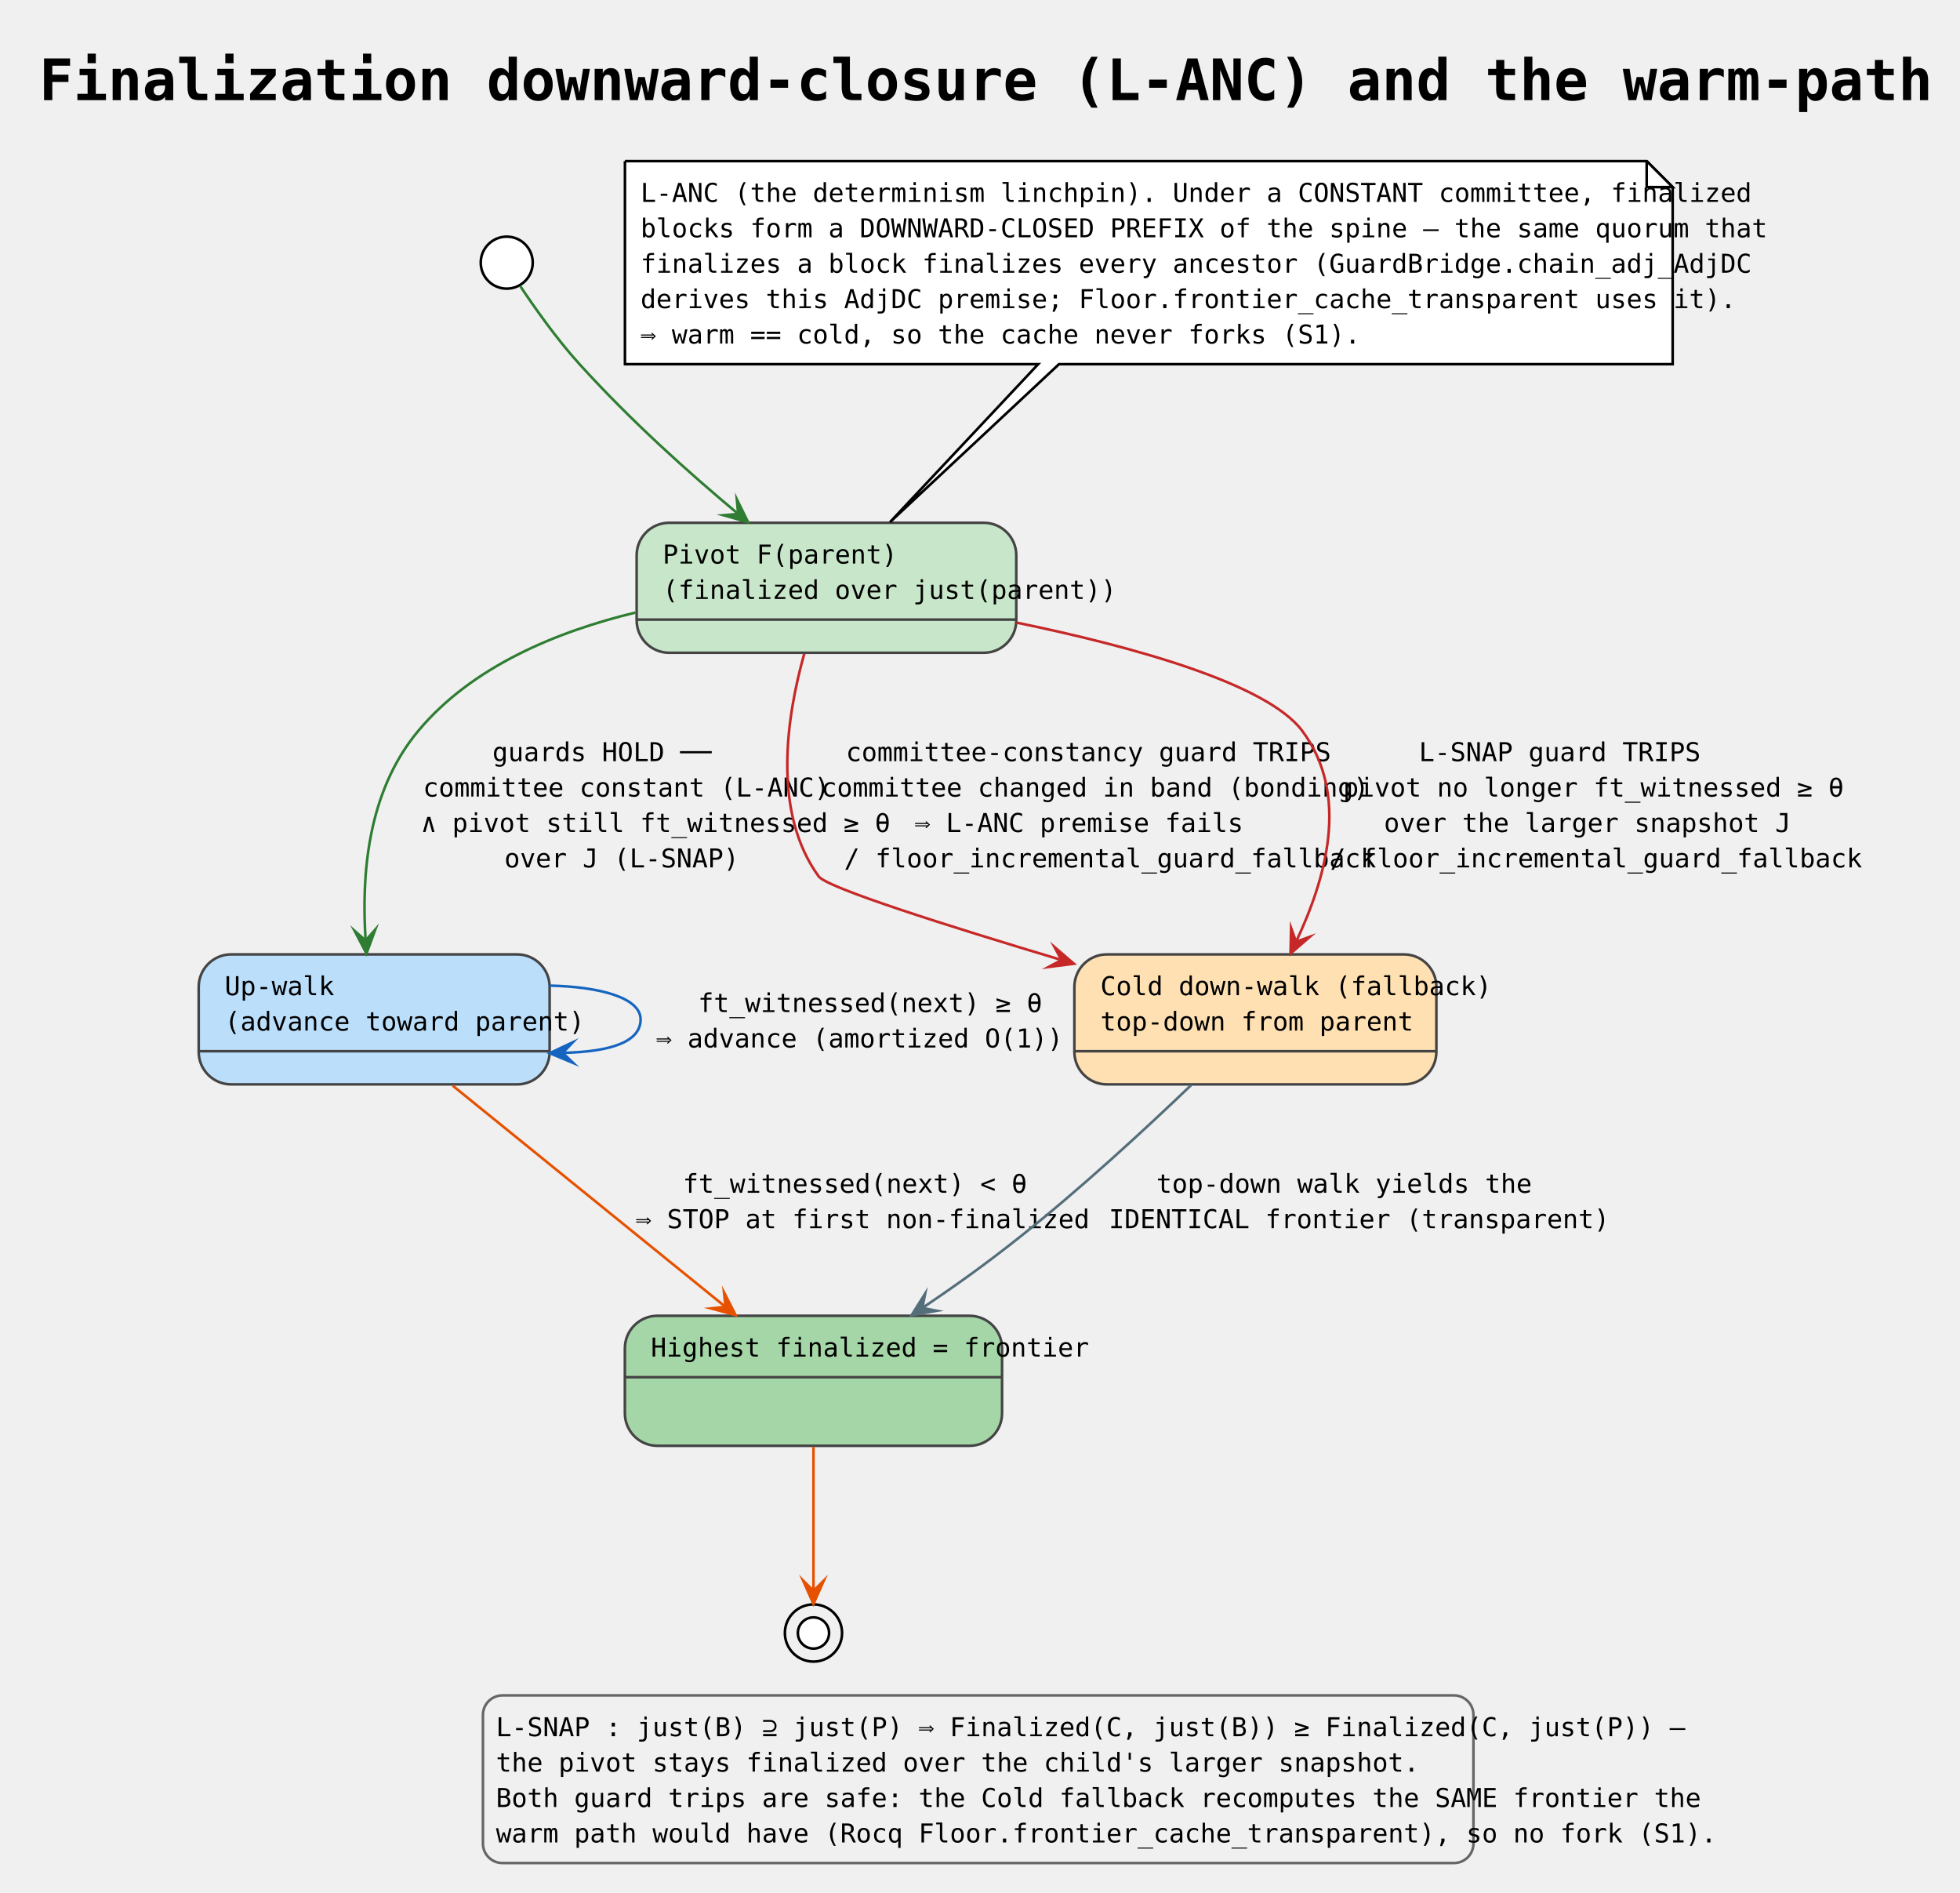
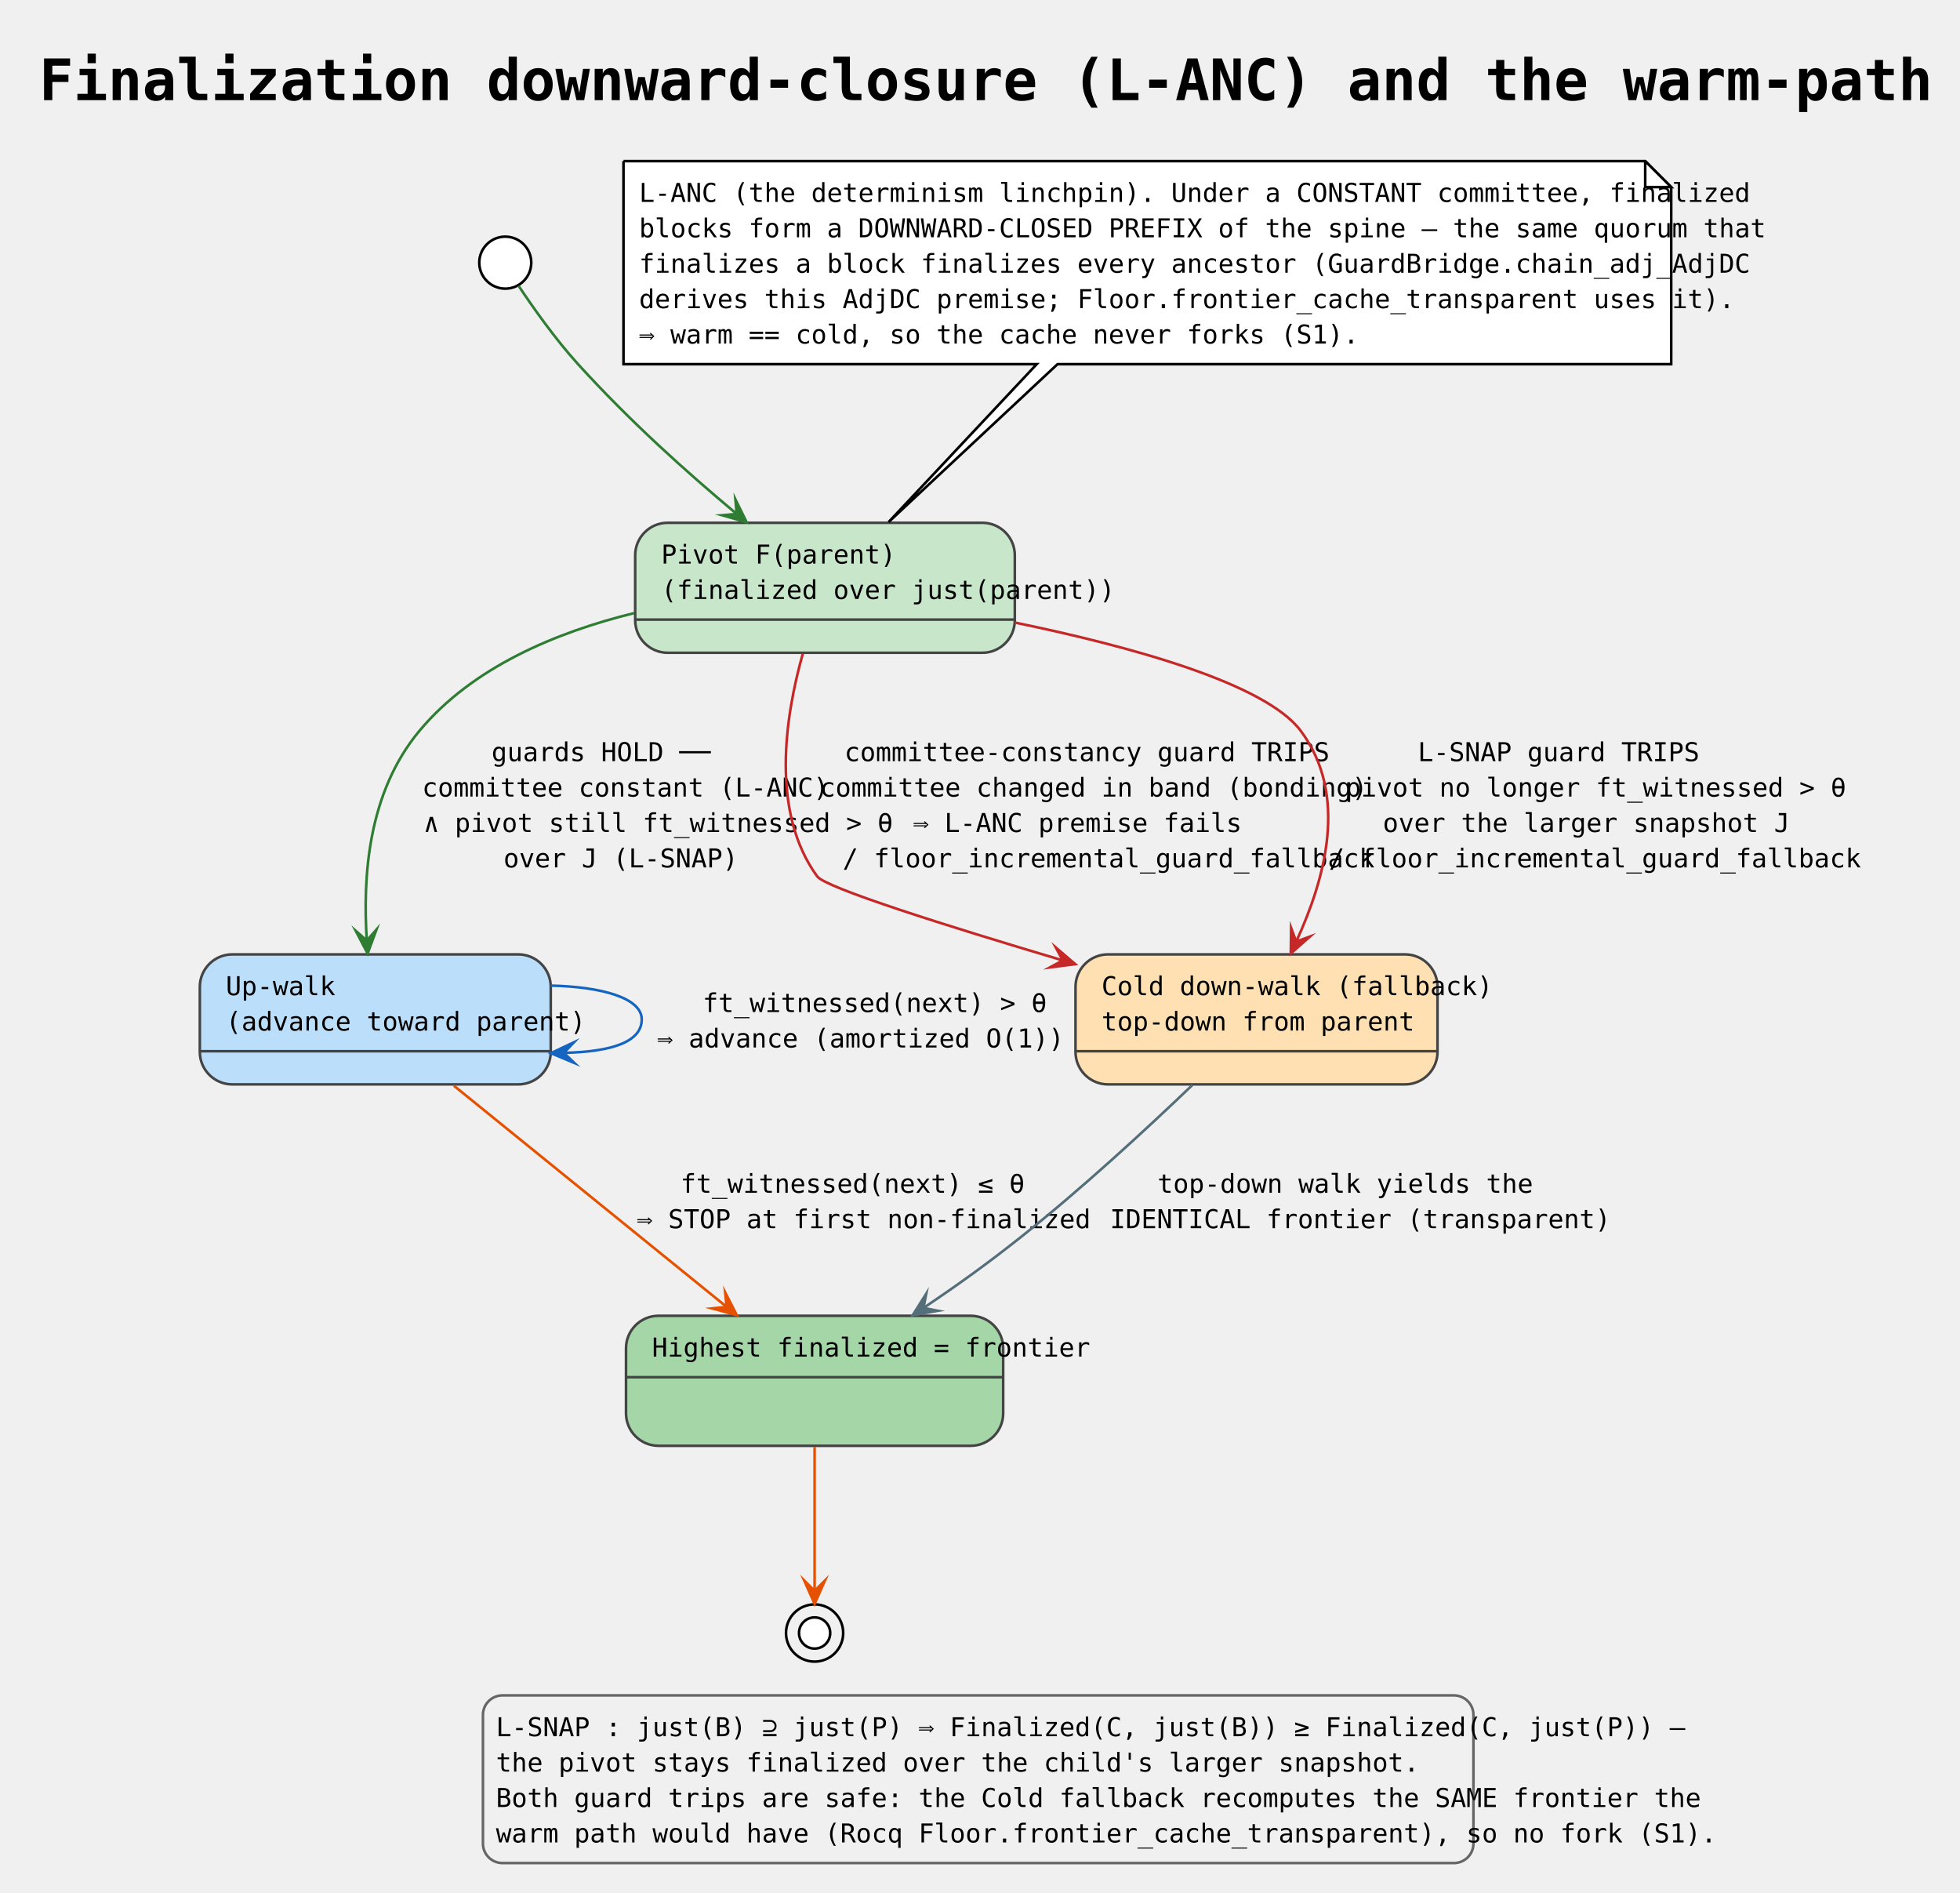
<svg xmlns="http://www.w3.org/2000/svg" contentStyleType="text/css" data-diagram-type="STATE" height="728px" preserveAspectRatio="none" style="width:754px;height:728px;background:#FFFFFF;" version="1.1" viewBox="0 0 754 728" width="754px" zoomAndPan="magnify">
  <defs />
  <g>
    <g class="title" data-source-line="32">
      <text fill="#000000" font-family="'monospace'" font-size="22" font-weight="700" lengthAdjust="spacing" textLength="722.615" x="15" y="38.518">Finalization downward-closure (L-ANC) and the warm-path guards</text>
    </g>
    <g class="entity" data-qualified-name="Pivot" data-source-line="41" id="ent0001">
-       <rect fill="#C8E6C9" height="50" rx="12.5" ry="12.5" style="stroke:#444444;stroke-width:1;" width="146.04" x="244.917" y="201.064" />
-       <line style="stroke:#444444;stroke-width:1;" x1="244.917" x2="390.957" y1="238.304" y2="238.304" />
-       <text fill="#000000" font-family="'monospace'" font-size="10" lengthAdjust="spacing" textLength="68.48" x="254.917" y="216.754">Pivot F(parent)</text>
-       <text fill="#000000" font-family="'monospace'" font-size="10" lengthAdjust="spacing" textLength="126.04" x="254.917" y="230.374">(finalized over just(parent))</text>
+       <rect fill="#C8E6C9" height="50" rx="12.5" ry="12.5" style="stroke:#444444;stroke-width:1;" width="146.04" x="244.352" y="201.064" />
+       <line style="stroke:#444444;stroke-width:1;" x1="244.352" x2="390.392" y1="238.304" y2="238.304" />
+       <text fill="#000000" font-family="'monospace'" font-size="10" lengthAdjust="spacing" textLength="68.48" x="254.352" y="216.754">Pivot F(parent)</text>
+       <text fill="#000000" font-family="'monospace'" font-size="10" lengthAdjust="spacing" textLength="126.04" x="254.352" y="230.374">(finalized over just(parent))</text>
    </g>
    <g class="entity" data-qualified-name="Upwalk" data-source-line="42" id="ent0002">
-       <rect fill="#BBDEFB" height="50" rx="12.5" ry="12.5" style="stroke:#444444;stroke-width:1;" width="135" x="76.437" y="367.064" />
-       <line style="stroke:#444444;stroke-width:1;" x1="76.437" x2="211.437" y1="404.304" y2="404.304" />
-       <text fill="#000000" font-family="'monospace'" font-size="10" lengthAdjust="spacing" textLength="38.07" x="86.437" y="382.754">Up-walk</text>
-       <text fill="#000000" font-family="'monospace'" font-size="10" lengthAdjust="spacing" textLength="115" x="86.437" y="396.374">(advance toward parent)</text>
+       <rect fill="#BBDEFB" height="50" rx="12.5" ry="12.5" style="stroke:#444444;stroke-width:1;" width="135" x="76.872" y="367.064" />
+       <line style="stroke:#444444;stroke-width:1;" x1="76.872" x2="211.872" y1="404.304" y2="404.304" />
+       <text fill="#000000" font-family="'monospace'" font-size="10" lengthAdjust="spacing" textLength="38.07" x="86.872" y="382.754">Up-walk</text>
+       <text fill="#000000" font-family="'monospace'" font-size="10" lengthAdjust="spacing" textLength="115" x="86.872" y="396.374">(advance toward parent)</text>
    </g>
    <g class="entity" data-qualified-name="Frontier" data-source-line="43" id="ent0003">
-       <rect fill="#A5D6A7" height="50" rx="12.5" ry="12.5" style="stroke:#444444;stroke-width:1;" width="145.1" x="240.387" y="506.064" />
-       <line style="stroke:#444444;stroke-width:1;" x1="240.387" x2="385.487" y1="529.684" y2="529.684" />
-       <text fill="#000000" font-family="'monospace'" font-size="10" lengthAdjust="spacing" textLength="125.1" x="250.387" y="521.754">Highest finalized = frontier</text>
+       <rect fill="#A5D6A7" height="50" rx="12.5" ry="12.5" style="stroke:#444444;stroke-width:1;" width="145.1" x="240.822" y="506.064" />
+       <line style="stroke:#444444;stroke-width:1;" x1="240.822" x2="385.922" y1="529.684" y2="529.684" />
+       <text fill="#000000" font-family="'monospace'" font-size="10" lengthAdjust="spacing" textLength="125.1" x="250.822" y="521.754">Highest finalized = frontier</text>
    </g>
    <g class="entity" data-qualified-name="Cold" data-source-line="44" id="ent0004">
-       <rect fill="#FFE0B2" height="50" rx="12.5" ry="12.5" style="stroke:#444444;stroke-width:1;" width="139.26" x="413.307" y="367.064" />
-       <line style="stroke:#444444;stroke-width:1;" x1="413.307" x2="552.567" y1="404.304" y2="404.304" />
-       <text fill="#000000" font-family="'monospace'" font-size="10" lengthAdjust="spacing" textLength="119.26" x="423.307" y="382.754">Cold down-walk (fallback)</text>
-       <text fill="#000000" font-family="'monospace'" font-size="10" lengthAdjust="spacing" textLength="104.76" x="423.307" y="396.374">top-down from parent</text>
+       <rect fill="#FFE0B2" height="50" rx="12.5" ry="12.5" style="stroke:#444444;stroke-width:1;" width="139.26" x="413.742" y="367.064" />
+       <line style="stroke:#444444;stroke-width:1;" x1="413.742" x2="553.002" y1="404.304" y2="404.304" />
+       <text fill="#000000" font-family="'monospace'" font-size="10" lengthAdjust="spacing" textLength="119.26" x="423.742" y="382.754">Cold down-walk (fallback)</text>
+       <text fill="#000000" font-family="'monospace'" font-size="10" lengthAdjust="spacing" textLength="104.76" x="423.742" y="396.374">top-down from parent</text>
    </g>
    <g class="start_entity" data-qualified-name=".start." data-source-line="46" id="ent0005">
-       <ellipse cx="194.937" cy="101.014" fill="#FFFFFF" rx="10" ry="10" style="stroke:#000000;stroke-width:1;" />
+       <ellipse cx="194.372" cy="101.014" fill="#FFFFFF" rx="10" ry="10" style="stroke:#000000;stroke-width:1;" />
    </g>
    <g class="end_entity" data-qualified-name=".end." data-source-line="58" id="ent0013">
-       <ellipse cx="312.937" cy="628.064" fill="none" rx="11" ry="11" style="stroke:#000000;stroke-width:1;" />
-       <ellipse cx="312.937" cy="628.064" fill="#FFFFFF" rx="6" ry="6" style="stroke:#000000;stroke-width:1;" />
+       <ellipse cx="313.372" cy="628.064" fill="none" rx="11" ry="11" style="stroke:#000000;stroke-width:1;" />
+       <ellipse cx="313.372" cy="628.064" fill="#FFFFFF" rx="6" ry="6" style="stroke:#000000;stroke-width:1;" />
    </g>
    <g class="entity" data-qualified-name="GMN15" data-source-line="61" id="ent0016">
-       <path d="M240.417,61.964 L240.417,140.064 A0,0 0 0 0 240.417,140.064 L399.387,140.064 L342.407,200.784 L407.387,140.064 L643.467,140.064 A0,0 0 0 0 643.467,140.064 L643.467,71.964 L633.467,61.964 L240.417,61.964 A0,0 0 0 0 240.417,61.964" fill="#FFFFFF" style="stroke:#000000;stroke-width:1;" />
-       <path d="M633.467,61.964 L633.467,71.964 L643.467,71.964 L633.467,61.964" fill="#FFFFFF" style="stroke:#000000;stroke-width:1;" />
-       <text fill="#000000" font-family="'monospace'" font-size="10" lengthAdjust="spacing" textLength="351.03" x="246.417" y="77.654">L-ANC (the determinism linchpin). Under a CONSTANT committee, finalized</text>
-       <text fill="#000000" font-family="'monospace'" font-size="10" lengthAdjust="spacing" textLength="382.049" x="246.417" y="91.274">blocks form a DOWNWARD-CLOSED PREFIX of the spine — the same quorum that</text>
-       <text fill="#000000" font-family="'monospace'" font-size="10" lengthAdjust="spacing" textLength="332.22" x="246.417" y="104.894">finalizes a block finalizes every ancestor (GuardBridge.chain_adj_AdjDC</text>
-       <text fill="#000000" font-family="'monospace'" font-size="10" lengthAdjust="spacing" textLength="323.73" x="246.417" y="118.514">derives this AdjDC premise; Floor.frontier_cache_transparent uses it).</text>
-       <text fill="#000000" font-family="'monospace'" font-size="10" lengthAdjust="spacing" textLength="221.996" x="246.417" y="132.134">⟹ warm == cold, so the cache never forks (S1).</text>
+       <path d="M239.852,61.964 L239.852,140.064 A0,0 0 0 0 239.852,140.064 L398.822,140.064 L341.842,200.784 L406.822,140.064 L642.902,140.064 A0,0 0 0 0 642.902,140.064 L642.902,71.964 L632.902,61.964 L239.852,61.964 A0,0 0 0 0 239.852,61.964" fill="#FFFFFF" style="stroke:#000000;stroke-width:1;" />
+       <path d="M632.902,61.964 L632.902,71.964 L642.902,71.964 L632.902,61.964" fill="#FFFFFF" style="stroke:#000000;stroke-width:1;" />
+       <text fill="#000000" font-family="'monospace'" font-size="10" lengthAdjust="spacing" textLength="351.03" x="245.852" y="77.654">L-ANC (the determinism linchpin). Under a CONSTANT committee, finalized</text>
+       <text fill="#000000" font-family="'monospace'" font-size="10" lengthAdjust="spacing" textLength="382.049" x="245.852" y="91.274">blocks form a DOWNWARD-CLOSED PREFIX of the spine — the same quorum that</text>
+       <text fill="#000000" font-family="'monospace'" font-size="10" lengthAdjust="spacing" textLength="332.22" x="245.852" y="104.894">finalizes a block finalizes every ancestor (GuardBridge.chain_adj_AdjDC</text>
+       <text fill="#000000" font-family="'monospace'" font-size="10" lengthAdjust="spacing" textLength="323.73" x="245.852" y="118.514">derives this AdjDC premise; Floor.frontier_cache_transparent uses it).</text>
+       <text fill="#000000" font-family="'monospace'" font-size="10" lengthAdjust="spacing" textLength="221.996" x="245.852" y="132.134">⟹ warm == cold, so the cache never forks (S1).</text>
    </g>
    <g class="link" data-entity-1="ent0005" data-entity-2="ent0001" data-link-type="dependency" data-source-line="46" id="lnk6">
-       <path d="M200.077,109.954 C205.377,117.914 214.107,130.354 222.937,140.064 C243.027,162.174 264.511,181.397 283.961,197.657" fill="none" id="*start*-to-Pivot" style="stroke:#2E7D32;stroke-width:1;" />
-       <polygon fill="#2E7D32" points="287.797,200.864,283.458,192.023,283.961,197.657,278.327,198.161,287.797,200.864" style="stroke:#2E7D32;stroke-width:1;stroke-linejoin:miter;stroke-miterlimit:10;" />
+       <path d="M199.512,109.954 C204.812,117.914 213.542,130.354 222.372,140.064 C242.462,162.174 263.946,181.397 283.396,197.657" fill="none" id="*start*-to-Pivot" style="stroke:#2E7D32;stroke-width:1;" />
+       <polygon fill="#2E7D32" points="287.232,200.864,282.893,192.023,283.396,197.657,277.762,198.161,287.232,200.864" style="stroke:#2E7D32;stroke-width:1;stroke-linejoin:miter;stroke-miterlimit:10;" />
    </g>
    <g class="link" data-entity-1="ent0001" data-entity-2="ent0002" data-link-type="dependency" data-source-line="48" id="lnk7">
-       <path d="M244.457,235.594 C214.287,242.864 181.647,256.294 160.937,281.064 C140.977,304.934 139.075,337.295 140.655,361.735" fill="none" id="Pivot-to-Upwalk" style="stroke:#2E7D32;stroke-width:1;" />
-       <polygon fill="#2E7D32" points="140.977,366.724,144.388,357.485,140.655,361.735,136.405,358.001,140.977,366.724" style="stroke:#2E7D32;stroke-width:1;stroke-linejoin:miter;stroke-miterlimit:10;" />
-       <text fill="#000000" font-family="'monospace'" font-size="10" lengthAdjust="spacing" textLength="78.011" x="189.421" y="292.754">guards HOLD ──</text>
-       <text fill="#000000" font-family="'monospace'" font-size="10" lengthAdjust="spacing" textLength="131.43" x="162.711" y="306.374">committee constant (L-ANC)</text>
-       <text fill="#000000" font-family="'monospace'" font-size="10" lengthAdjust="spacing" textLength="132.978" x="161.937" y="319.994">∧ pivot still ft_witnessed ≥ θ</text>
-       <text fill="#000000" font-family="'monospace'" font-size="10" lengthAdjust="spacing" textLength="68.82" x="194.016" y="333.614">over J (L-SNAP)</text>
+       <path d="M243.942,235.804 C214.082,243.124 181.842,256.534 161.372,281.064 C141.442,304.954 139.532,337.314 141.102,361.744" fill="none" id="Pivot-to-Upwalk" style="stroke:#2E7D32;stroke-width:1;" />
+       <polygon fill="#2E7D32" points="141.422,366.734,144.837,357.496,141.102,361.744,136.853,358.009,141.422,366.734" style="stroke:#2E7D32;stroke-width:1;stroke-linejoin:miter;stroke-miterlimit:10;" />
+       <text fill="#000000" font-family="'monospace'" font-size="10" lengthAdjust="spacing" textLength="78.011" x="189.082" y="292.754">guards HOLD ──</text>
+       <text fill="#000000" font-family="'monospace'" font-size="10" lengthAdjust="spacing" textLength="131.43" x="162.372" y="306.374">committee constant (L-ANC)</text>
+       <text fill="#000000" font-family="'monospace'" font-size="10" lengthAdjust="spacing" textLength="130.319" x="162.928" y="319.994">∧ pivot still ft_witnessed &gt; θ</text>
+       <text fill="#000000" font-family="'monospace'" font-size="10" lengthAdjust="spacing" textLength="68.82" x="193.677" y="333.614">over J (L-SNAP)</text>
    </g>
    <g class="link" data-entity-1="ent0002" data-entity-2="ent0002" data-link-type="dependency" data-source-line="50" id="lnk8">
-       <path d="M211.467,379.074 C231.167,379.524 246.437,383.854 246.437,392.064 C246.437,400.274 236.166,404.49 216.466,404.94" fill="none" id="Upwalk-to-Upwalk" style="stroke:#1565C0;stroke-width:1;" />
-       <polygon fill="#1565C0" points="211.467,405.054,220.556,408.848,216.466,404.94,220.374,400.85,211.467,405.054" style="stroke:#1565C0;stroke-width:1;stroke-linejoin:miter;stroke-miterlimit:10;" />
-       <text fill="#000000" font-family="'monospace'" font-size="10" lengthAdjust="spacing" textLength="104.969" x="268.531" y="389.254">ft_witnessed(next) ≥ θ</text>
-       <text fill="#000000" font-family="'monospace'" font-size="10" lengthAdjust="spacing" textLength="137.156" x="252.437" y="402.874">⟹ advance  (amortized O(1))</text>
+       <path d="M211.902,379.074 C231.602,379.524 246.872,383.854 246.872,392.064 C246.872,400.274 236.601,404.49 216.901,404.94" fill="none" id="Upwalk-to-Upwalk" style="stroke:#1565C0;stroke-width:1;" />
+       <polygon fill="#1565C0" points="211.902,405.054,220.991,408.848,216.901,404.94,220.809,400.85,211.902,405.054" style="stroke:#1565C0;stroke-width:1;stroke-linejoin:miter;stroke-miterlimit:10;" />
+       <text fill="#000000" font-family="'monospace'" font-size="10" lengthAdjust="spacing" textLength="102.31" x="270.295" y="389.254">ft_witnessed(next) &gt; θ</text>
+       <text fill="#000000" font-family="'monospace'" font-size="10" lengthAdjust="spacing" textLength="137.156" x="252.872" y="402.874">⟹ advance  (amortized O(1))</text>
    </g>
    <g class="link" data-entity-1="ent0002" data-entity-2="ent0003" data-link-type="dependency" data-source-line="51" id="lnk9">
-       <path d="M174.147,417.554 C204.917,442.494 248.433,477.776 279.103,502.636" fill="none" id="Upwalk-to-Frontier" style="stroke:#E65100;stroke-width:1;" />
-       <polygon fill="#E65100" points="282.987,505.784,278.514,497.01,279.103,502.636,273.477,503.224,282.987,505.784" style="stroke:#E65100;stroke-width:1;stroke-linejoin:miter;stroke-miterlimit:10;" />
-       <text fill="#000000" font-family="'monospace'" font-size="10" lengthAdjust="spacing" textLength="102.31" x="262.675" y="458.754">ft_witnessed(next) &lt; θ</text>
-       <text fill="#000000" font-family="'monospace'" font-size="10" lengthAdjust="spacing" textLength="138.506" x="244.577" y="472.374">⟹ STOP at first non-finalized</text>
+       <path d="M174.582,417.554 C205.352,442.494 248.868,477.776 279.538,502.636" fill="none" id="Upwalk-to-Frontier" style="stroke:#E65100;stroke-width:1;" />
+       <polygon fill="#E65100" points="283.422,505.784,278.949,497.01,279.538,502.636,273.912,503.224,283.422,505.784" style="stroke:#E65100;stroke-width:1;stroke-linejoin:miter;stroke-miterlimit:10;" />
+       <text fill="#000000" font-family="'monospace'" font-size="10" lengthAdjust="spacing" textLength="104.969" x="261.781" y="458.754">ft_witnessed(next) ≤ θ</text>
+       <text fill="#000000" font-family="'monospace'" font-size="10" lengthAdjust="spacing" textLength="138.506" x="245.012" y="472.374">⟹ STOP at first non-finalized</text>
    </g>
    <g class="link" data-entity-1="ent0001" data-entity-2="ent0004" data-link-type="dependency" data-source-line="53" id="lnk10">
-       <path d="M309.387,251.444 C302.607,275.574 296.927,312.364 314.937,337.064 C318.107,341.414 363.608,355.818 408.348,369.228" fill="none" id="Pivot-to-Cold" style="stroke:#C62828;stroke-width:1;" />
-       <polygon fill="#C62828" points="413.137,370.664,405.665,364.248,408.348,369.228,403.368,371.912,413.137,370.664" style="stroke:#C62828;stroke-width:1;stroke-linejoin:miter;stroke-miterlimit:10;" />
-       <text fill="#000000" font-family="'monospace'" font-size="10" lengthAdjust="spacing" textLength="161.1" x="325.402" y="292.754">committee-constancy guard TRIPS</text>
-       <text fill="#000000" font-family="'monospace'" font-size="10" lengthAdjust="spacing" textLength="180.03" x="315.937" y="306.374">committee changed in band (bonding)</text>
-       <text fill="#000000" font-family="'monospace'" font-size="10" lengthAdjust="spacing" textLength="108.186" x="351.859" y="319.994">⟹ L-ANC premise fails</text>
-       <text fill="#000000" font-family="'monospace'" font-size="10" lengthAdjust="spacing" textLength="162.52" x="324.692" y="333.614">/ floor_incremental_guard_fallback</text>
+       <path d="M308.822,251.454 C302.022,275.584 296.342,312.374 314.372,337.064 C317.572,341.444 363.72,355.958 408.85,369.388" fill="none" id="Pivot-to-Cold" style="stroke:#C62828;stroke-width:1;" />
+       <polygon fill="#C62828" points="413.642,370.814,406.157,364.413,408.85,369.388,403.875,372.081,413.642,370.814" style="stroke:#C62828;stroke-width:1;stroke-linejoin:miter;stroke-miterlimit:10;" />
+       <text fill="#000000" font-family="'monospace'" font-size="10" lengthAdjust="spacing" textLength="161.1" x="324.837" y="292.754">committee-constancy guard TRIPS</text>
+       <text fill="#000000" font-family="'monospace'" font-size="10" lengthAdjust="spacing" textLength="180.03" x="315.372" y="306.374">committee changed in band (bonding)</text>
+       <text fill="#000000" font-family="'monospace'" font-size="10" lengthAdjust="spacing" textLength="108.186" x="351.294" y="319.994">⟹ L-ANC premise fails</text>
+       <text fill="#000000" font-family="'monospace'" font-size="10" lengthAdjust="spacing" textLength="162.52" x="324.127" y="333.614">/ floor_incremental_guard_fallback</text>
    </g>
    <g class="link" data-entity-1="ent0001" data-entity-2="ent0004" data-link-type="dependency" data-source-line="54" id="lnk11">
-       <path d="M390.997,239.444 C435.897,248.704 487.347,262.894 500.937,281.064 C519.477,305.864 509.938,338.111 498.588,362.201" fill="none" id="Pivot-to-Cold-1" style="stroke:#C62828;stroke-width:1;" />
-       <polygon fill="#C62828" points="496.457,366.724,503.912,360.287,498.588,362.201,496.675,356.878,496.457,366.724" style="stroke:#C62828;stroke-width:1;stroke-linejoin:miter;stroke-miterlimit:10;" />
-       <text fill="#000000" font-family="'monospace'" font-size="10" lengthAdjust="spacing" textLength="94.12" x="545.857" y="292.754">L-SNAP guard TRIPS</text>
-       <text fill="#000000" font-family="'monospace'" font-size="10" lengthAdjust="spacing" textLength="152.479" x="516.678" y="306.374">pivot no longer ft_witnessed ≥ θ</text>
-       <text fill="#000000" font-family="'monospace'" font-size="10" lengthAdjust="spacing" textLength="121.06" x="532.387" y="319.994">over the larger snapshot J</text>
-       <text fill="#000000" font-family="'monospace'" font-size="10" lengthAdjust="spacing" textLength="162.52" x="511.657" y="333.614">/ floor_incremental_guard_fallback</text>
+       <path d="M390.432,239.444 C435.332,248.704 486.782,262.894 500.372,281.064 C518.882,305.824 509.696,338.059 498.646,362.159" fill="none" id="Pivot-to-Cold-1" style="stroke:#C62828;stroke-width:1;" />
+       <polygon fill="#C62828" points="496.562,366.704,503.949,360.19,498.646,362.159,496.677,356.856,496.562,366.704" style="stroke:#C62828;stroke-width:1;stroke-linejoin:miter;stroke-miterlimit:10;" />
+       <text fill="#000000" font-family="'monospace'" font-size="10" lengthAdjust="spacing" textLength="94.12" x="545.422" y="292.754">L-SNAP guard TRIPS</text>
+       <text fill="#000000" font-family="'monospace'" font-size="10" lengthAdjust="spacing" textLength="149.82" x="517.572" y="306.374">pivot no longer ft_witnessed &gt; θ</text>
+       <text fill="#000000" font-family="'monospace'" font-size="10" lengthAdjust="spacing" textLength="121.06" x="531.952" y="319.994">over the larger snapshot J</text>
+       <text fill="#000000" font-family="'monospace'" font-size="10" lengthAdjust="spacing" textLength="162.52" x="511.222" y="333.614">/ floor_incremental_guard_fallback</text>
    </g>
    <g class="link" data-entity-1="ent0004" data-entity-2="ent0003" data-link-type="dependency" data-source-line="56" id="lnk12">
-       <path d="M458.277,417.304 C440.427,434.404 415.407,457.484 391.937,476.064 C378.907,486.374 368.157,494.085 354.827,503.045" fill="none" id="Cold-to-Frontier" style="stroke:#546E7A;stroke-width:1;" />
-       <polygon fill="#546E7A" points="350.677,505.834,360.378,504.133,354.827,503.045,355.915,497.494,350.677,505.834" style="stroke:#546E7A;stroke-width:1;stroke-linejoin:miter;stroke-miterlimit:10;" />
-       <text fill="#000000" font-family="'monospace'" font-size="10" lengthAdjust="spacing" textLength="116.73" x="444.837" y="458.754">top-down walk yields the</text>
-       <text fill="#000000" font-family="'monospace'" font-size="10" lengthAdjust="spacing" textLength="153.35" x="426.527" y="472.374">IDENTICAL frontier (transparent)</text>
+       <path d="M458.712,417.304 C440.862,434.404 415.842,457.484 392.372,476.064 C379.342,486.374 368.592,494.085 355.262,503.045" fill="none" id="Cold-to-Frontier" style="stroke:#546E7A;stroke-width:1;" />
+       <polygon fill="#546E7A" points="351.112,505.834,360.813,504.133,355.262,503.045,356.35,497.494,351.112,505.834" style="stroke:#546E7A;stroke-width:1;stroke-linejoin:miter;stroke-miterlimit:10;" />
+       <text fill="#000000" font-family="'monospace'" font-size="10" lengthAdjust="spacing" textLength="116.73" x="445.272" y="458.754">top-down walk yields the</text>
+       <text fill="#000000" font-family="'monospace'" font-size="10" lengthAdjust="spacing" textLength="153.35" x="426.962" y="472.374">IDENTICAL frontier (transparent)</text>
    </g>
    <g class="link" data-entity-1="ent0003" data-entity-2="ent0013" data-link-type="dependency" data-source-line="58" id="lnk14">
-       <path d="M312.937,556.524 C312.937,576.104 312.937,597.554 312.937,611.864" fill="none" id="Frontier-to-*end*" style="stroke:#E65100;stroke-width:1;" />
-       <polygon fill="#E65100" points="312.937,616.864,316.937,607.864,312.937,611.864,308.937,607.864,312.937,616.864" style="stroke:#E65100;stroke-width:1;stroke-linejoin:miter;stroke-miterlimit:10;" />
+       <path d="M313.372,556.524 C313.372,576.104 313.372,597.554 313.372,611.864" fill="none" id="Frontier-to-*end*" style="stroke:#E65100;stroke-width:1;" />
+       <polygon fill="#E65100" points="313.372,616.864,317.372,607.864,313.372,611.864,309.372,607.864,313.372,616.864" style="stroke:#E65100;stroke-width:1;stroke-linejoin:miter;stroke-miterlimit:10;" />
    </g>
    <g class="legend" data-source-line="68">
      <rect fill="none" height="64.48" rx="7.5" ry="7.5" style="stroke:#666666;stroke-width:1;" width="381.04" x="185.787" y="652.064" />
      <text fill="#000000" font-family="'monospace'" font-size="10" lengthAdjust="spacing" textLength="336.523" x="190.787" y="667.754">L-SNAP : just(B) ⊇ just(P) ⟹ Finalized(C, just(B)) ≥ Finalized(C, just(P)) —</text>
      <text fill="#000000" font-family="'monospace'" font-size="10" lengthAdjust="spacing" textLength="263" x="190.787" y="681.374">the pivot stays finalized over the child's larger snapshot.</text>
      <text fill="#000000" font-family="'monospace'" font-size="10" lengthAdjust="spacing" textLength="362.67" x="190.787" y="694.994">Both guard trips are safe: the Cold fallback recomputes the SAME frontier the</text>
      <text fill="#000000" font-family="'monospace'" font-size="10" lengthAdjust="spacing" textLength="371.04" x="190.787" y="708.614">warm path would have (Rocq Floor.frontier_cache_transparent), so no fork (S1).</text>
    </g>
  </g>
</svg>
